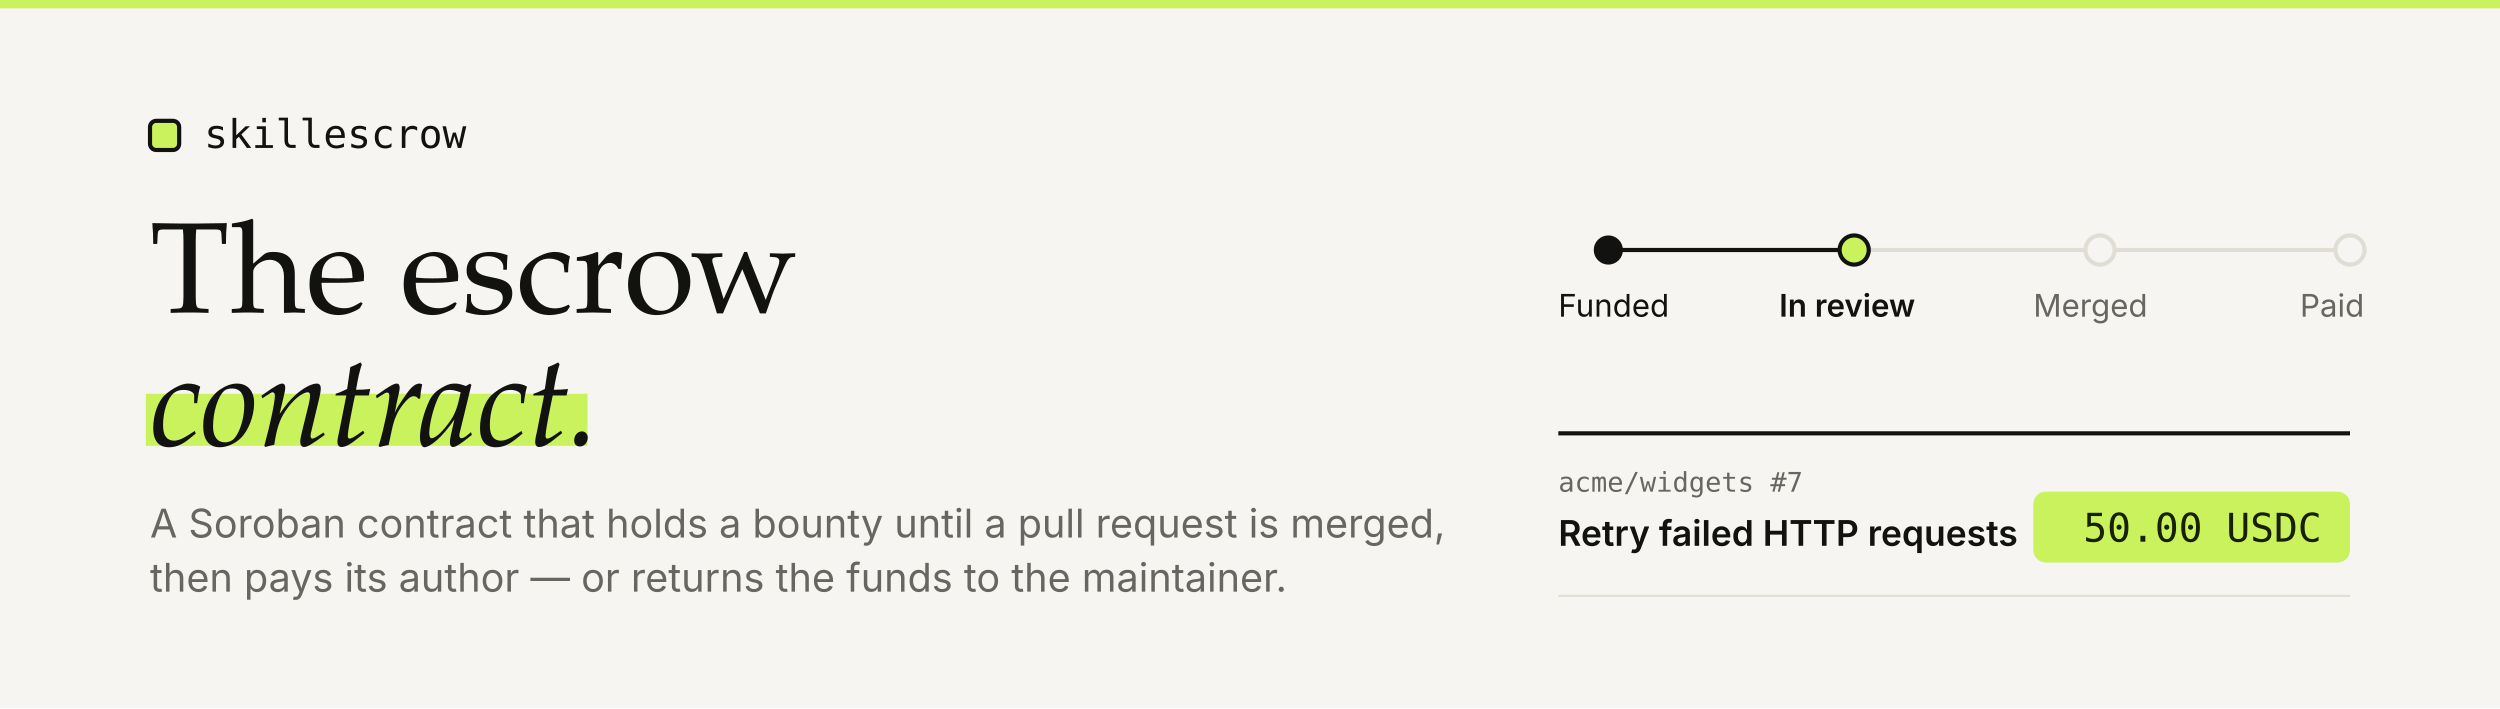
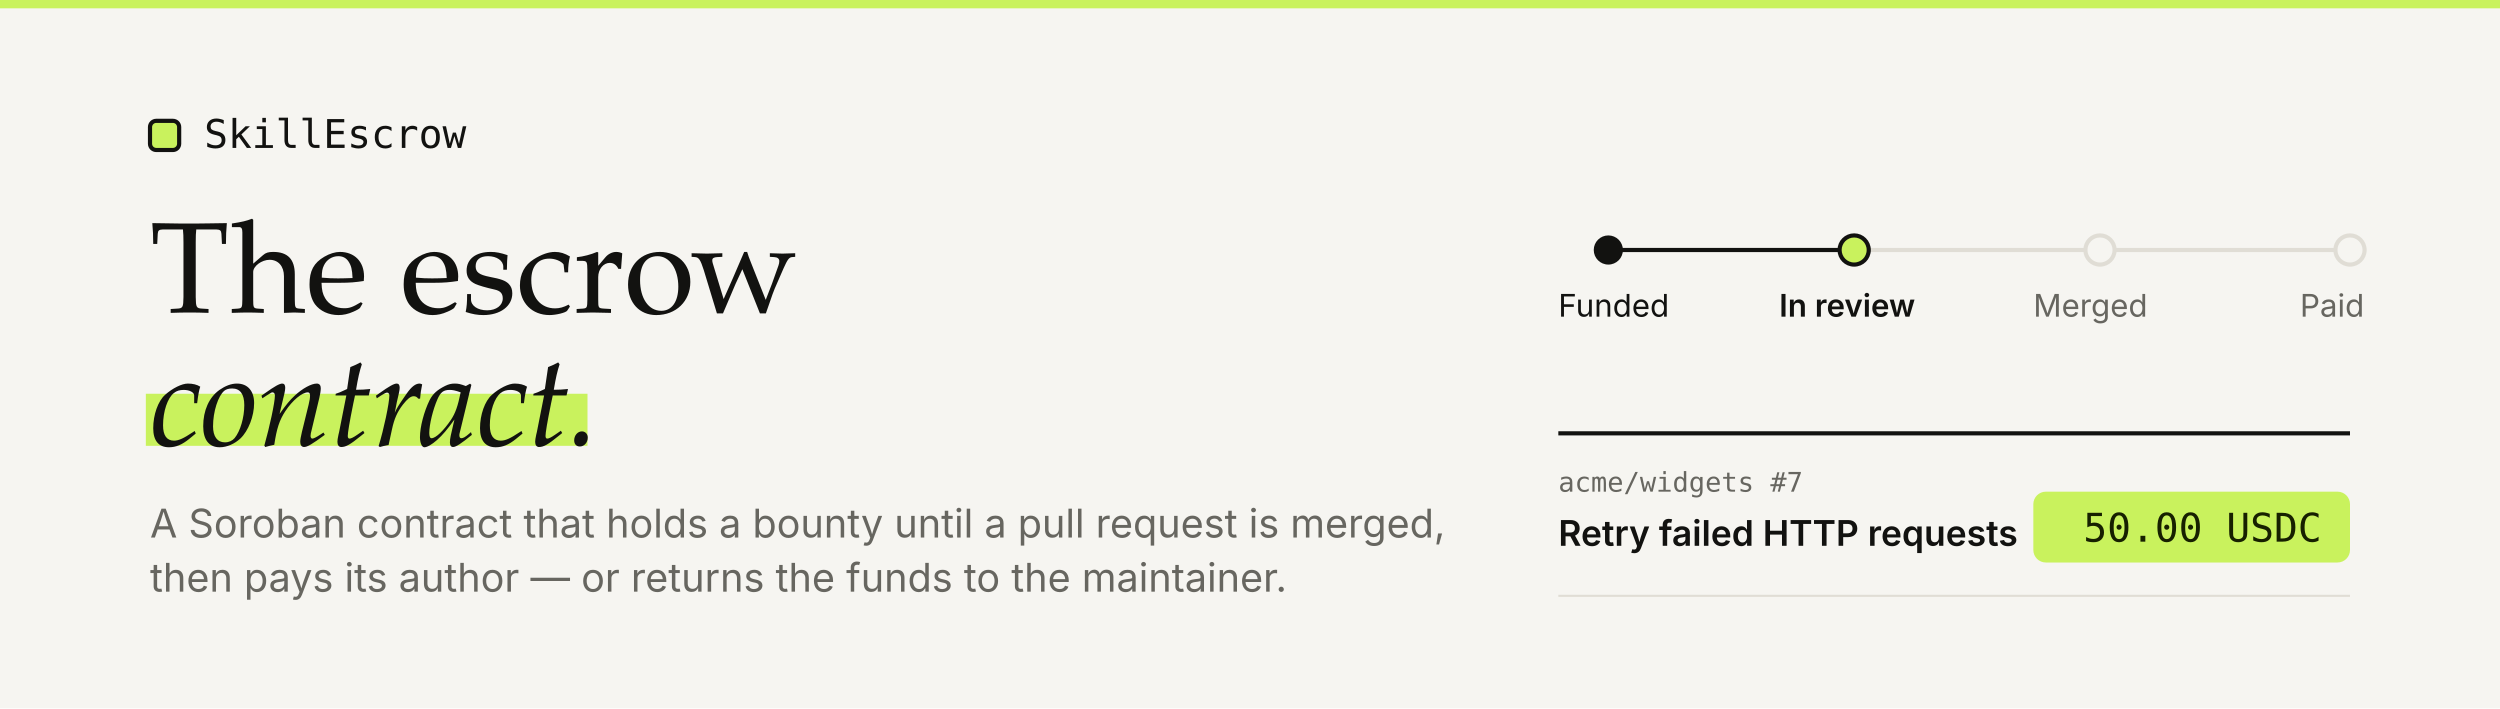
- <svg xmlns="http://www.w3.org/2000/svg" viewBox="0 0 1200 340" width="1200" height="340" role="img" aria-label="SkillEscrow Bounties — merge is the approval">
+ <svg xmlns="http://www.w3.org/2000/svg" viewBox="0 0 1200 340" width="1200" height="340" role="img" aria-label="SkillEscrow — The escrow contract">
  <rect width="1200" height="340" fill="#f6f5f1" />
  <rect x="0" y="0" width="1200" height="4" fill="#c9f25d" />
  <rect x="72" y="58" width="14" height="14" rx="3" fill="#c9f25d" stroke="#121210" stroke-width="2" />
-   <text x="98" y="71" font-family="ui-monospace, SFMono-Regular, Menlo, monospace" font-size="19" fill="#121210">skillescrow</text>
+   <text x="98" y="71" font-family="ui-monospace, SFMono-Regular, Menlo, monospace" font-size="19" fill="#121210">SkillEscrow</text>
  <text x="72" y="150" font-family="Iowan Old Style, Palatino, Georgia, serif" font-size="62" fill="#121210">The escrow</text>
  <rect x="70" y="189" width="212" height="25" fill="#c9f25d" />
  <text x="72" y="214" font-family="Iowan Old Style, Palatino, Georgia, serif" font-size="62" font-style="italic" fill="#121210">contract.</text>
  <text x="72" y="258" font-family="system-ui, -apple-system, Segoe UI, sans-serif" font-size="19" fill="#676660">A Soroban contract that holds a bounty until a pull request is merged,</text>
  <text x="72" y="284" font-family="system-ui, -apple-system, Segoe UI, sans-serif" font-size="19" fill="#676660">then pays its author — or returns the funds to the maintainer.</text>
  <line x1="772" y1="120" x2="1128" y2="120" stroke="#e0ddd5" stroke-width="2" />
  <line x1="772" y1="120" x2="890" y2="120" stroke="#121210" stroke-width="2" />
  <circle cx="772" cy="120" r="7" fill="#121210" />
  <circle cx="890" cy="120" r="7" fill="#c9f25d" stroke="#121210" stroke-width="2" />
  <circle cx="1008" cy="120" r="7" fill="#f6f5f1" stroke="#e0ddd5" stroke-width="2" />
  <circle cx="1128" cy="120" r="7" fill="#f6f5f1" stroke="#e0ddd5" stroke-width="2" />
  <text x="748" y="152" font-family="system-ui, -apple-system, Segoe UI, sans-serif" font-size="15" fill="#121210">Funded</text>
  <text x="854" y="152" font-family="system-ui, -apple-system, Segoe UI, sans-serif" font-size="15" font-weight="600" fill="#121210">In review</text>
  <text x="976" y="152" font-family="system-ui, -apple-system, Segoe UI, sans-serif" font-size="15" fill="#676660">Merged</text>
  <text x="1104" y="152" font-family="system-ui, -apple-system, Segoe UI, sans-serif" font-size="15" fill="#676660">Paid</text>
  <line x1="748" y1="208" x2="1128" y2="208" stroke="#121210" stroke-width="2" />
  <text x="748" y="236" font-family="ui-monospace, SFMono-Regular, Menlo, monospace" font-size="13" fill="#676660">acme/widgets #7</text>
  <text x="748" y="262" font-family="system-ui, -apple-system, Segoe UI, sans-serif" font-size="17" font-weight="600" fill="#121210">Retry failed HTTP requests</text>
  <rect x="976" y="236" width="152" height="34" rx="6" fill="#c9f25d" />
  <text x="1000" y="260" font-family="ui-monospace, SFMono-Regular, Menlo, monospace" font-size="19" fill="#172000">50.00 USDC</text>
  <line x1="748" y1="286" x2="1128" y2="286" stroke="#e0ddd5" stroke-width="1" />
</svg>
